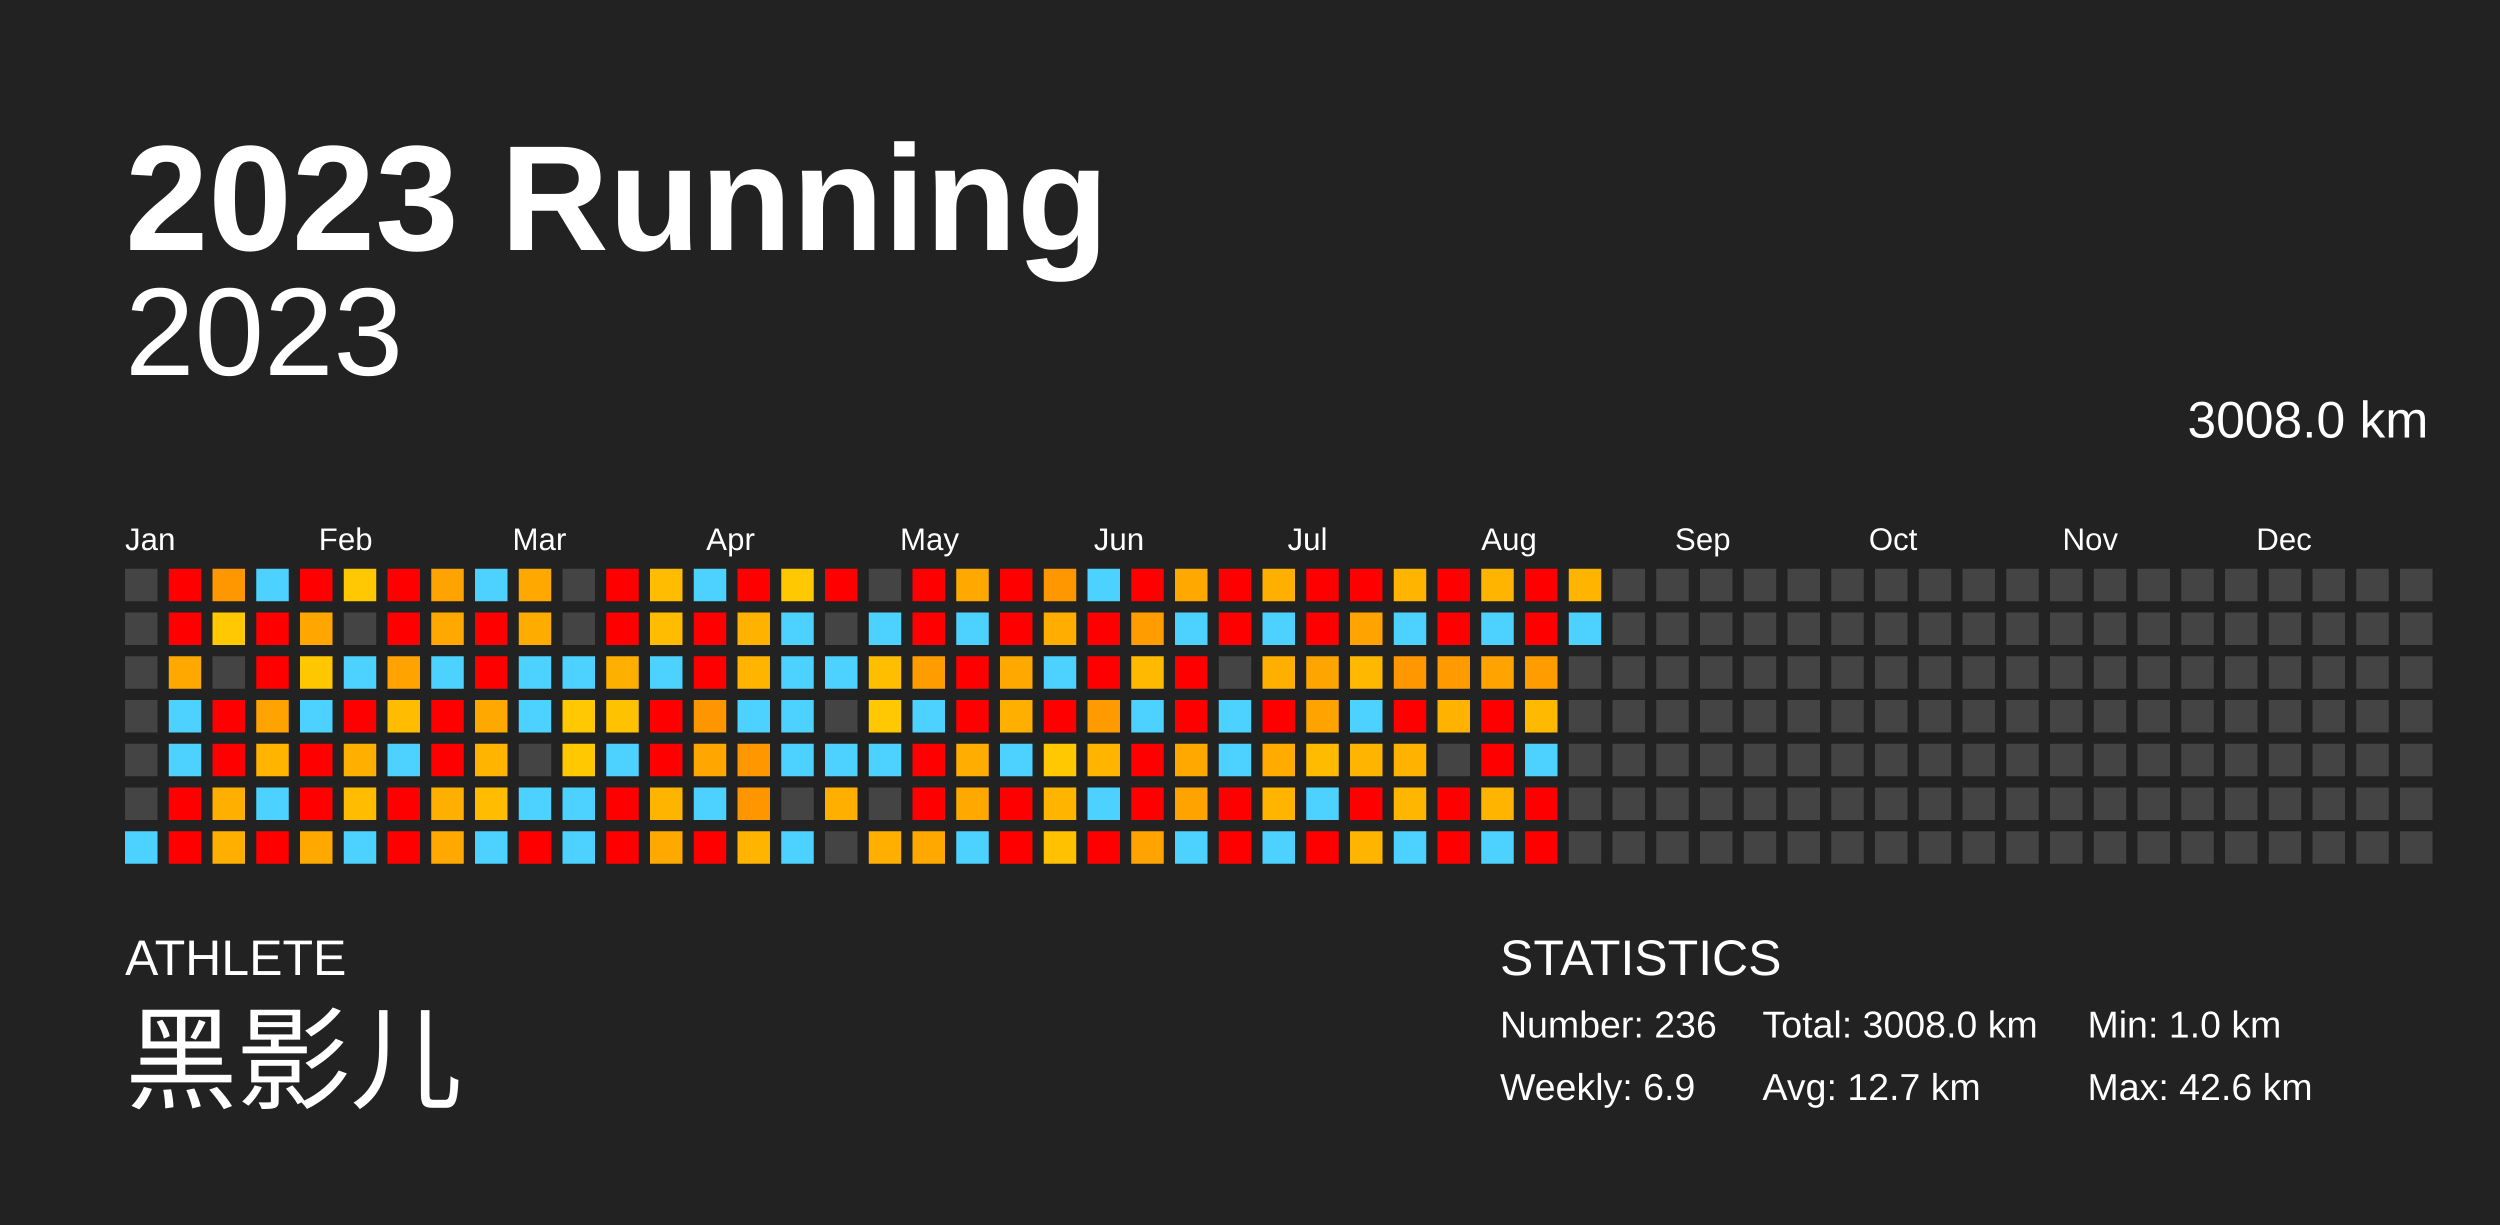
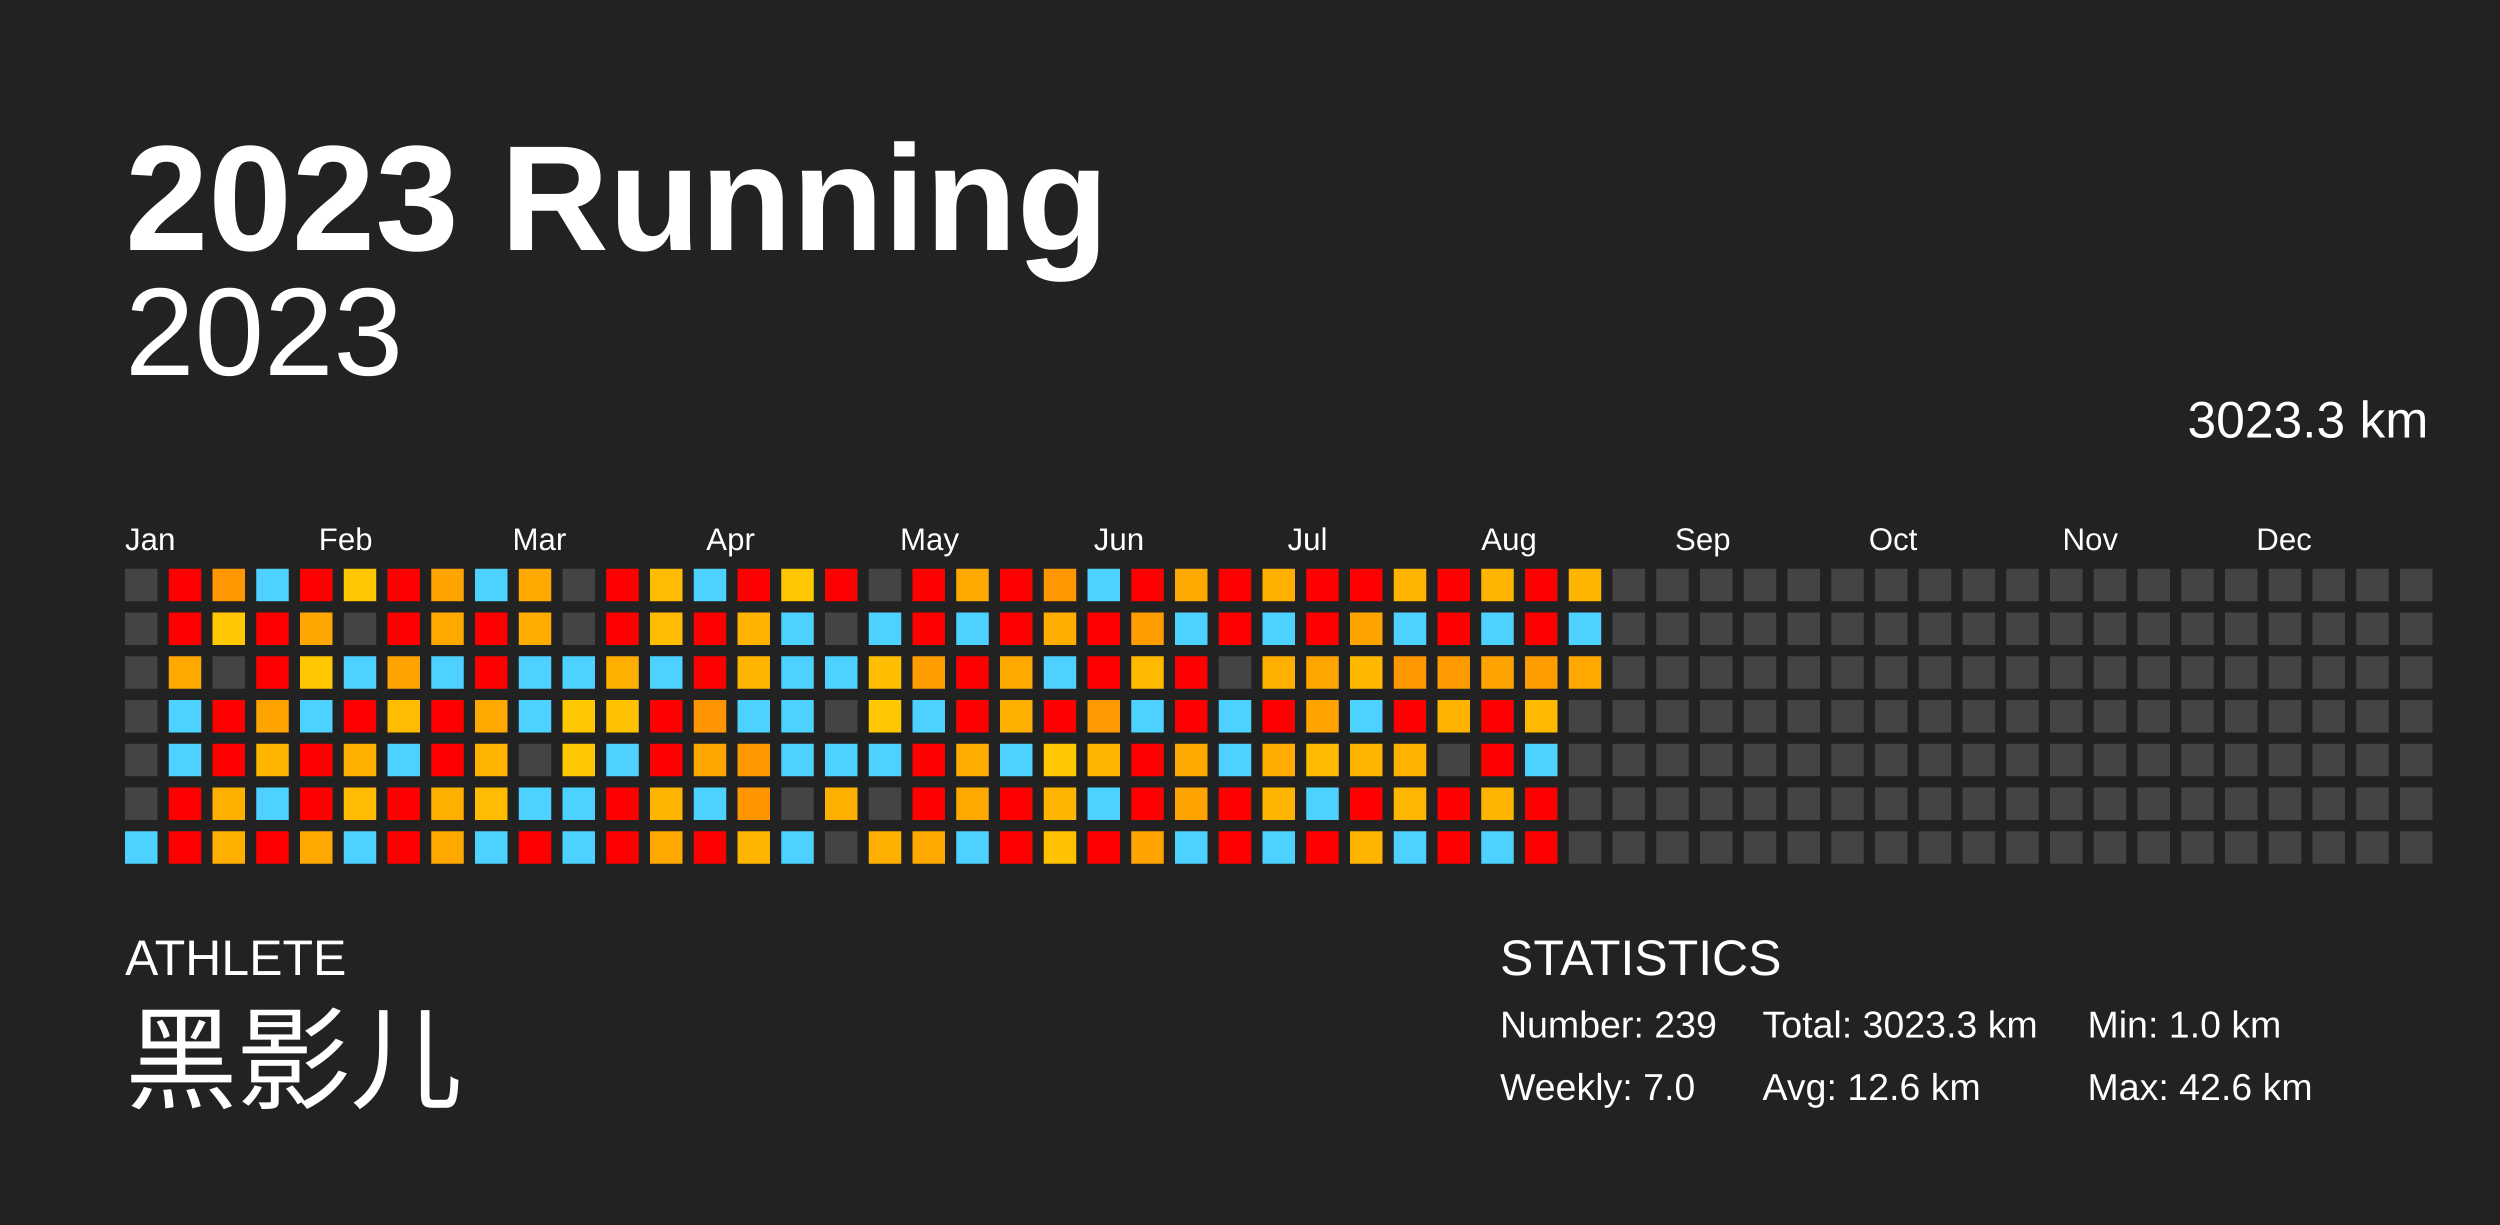
<svg xmlns="http://www.w3.org/2000/svg" baseProfile="full" height="98mm" version="1.1" viewBox="0,0,200,98" width="200mm">
  <defs />
  <rect fill="#222222" height="98" width="200" x="0" y="0" />
  <text fill="#FFFFFF" style="font-size:12px; font-family:Arial; font-weight:bold;" x="10" y="20">2023 Running</text>
  <text fill="#FFFFFF" style="font-size:4px; font-family:Arial" x="10" y="78">ATHLETE</text>
  <text fill="#FFFFFF" style="font-size:9px; font-family:Arial" x="10" y="88">黑影儿</text>
  <text fill="#FFFFFF" style="font-size:4px; font-family:Arial" x="120" y="78">STATISTICS</text>
-   <text fill="#FFFFFF" style="font-size:3px; font-family:Arial" x="120" y="83">Number: 236</text>
-   <text fill="#FFFFFF" style="font-size:3px; font-family:Arial" x="120" y="88">Weekly: 6.9</text>
-   <text fill="#FFFFFF" style="font-size:3px; font-family:Arial" x="141" y="83">Total: 3008.0 km</text>
-   <text fill="#FFFFFF" style="font-size:3px; font-family:Arial" x="141" y="88">Avg: 12.7 km</text>
+   <text fill="#FFFFFF" style="font-size:3px; font-family:Arial" x="120" y="83">Number: 239</text>
+   <text fill="#FFFFFF" style="font-size:3px; font-family:Arial" x="120" y="88">Weekly: 7.0</text>
+   <text fill="#FFFFFF" style="font-size:3px; font-family:Arial" x="141" y="83">Total: 3023.3 km</text>
+   <text fill="#FFFFFF" style="font-size:3px; font-family:Arial" x="141" y="88">Avg: 12.6 km</text>
  <text fill="#FFFFFF" style="font-size:3px; font-family:Arial" x="167" y="83">Min: 1.0 km</text>
  <text fill="#FFFFFF" style="font-size:3px; font-family:Arial" x="167" y="88">Max: 42.6 km</text>
  <text alignment-baseline="hanging" fill="#FFFFFF" style="font-size:10.0px; font-family:Arial;" x="10" y="30">2023</text>
-   <text alignment-baseline="hanging" fill="#FFFFFF" style="font-size:4.125px; font-family:Arial;" x="175" y="35">3008.0 km</text>
+   <text alignment-baseline="hanging" fill="#FFFFFF" style="font-size:4.125px; font-family:Arial;" x="175" y="35">3023.3 km</text>
  <text fill="#FFFFFF" style="font-size:2.5px; font-family:Arial" x="10.0" y="44">Jan</text>
  <text fill="#FFFFFF" style="font-size:2.5px; font-family:Arial" x="25.5" y="44">Feb</text>
  <text fill="#FFFFFF" style="font-size:2.5px; font-family:Arial" x="41.0" y="44">Mar</text>
  <text fill="#FFFFFF" style="font-size:2.5px; font-family:Arial" x="56.5" y="44">Apr</text>
  <text fill="#FFFFFF" style="font-size:2.5px; font-family:Arial" x="72.0" y="44">May</text>
  <text fill="#FFFFFF" style="font-size:2.5px; font-family:Arial" x="87.5" y="44">Jun</text>
  <text fill="#FFFFFF" style="font-size:2.5px; font-family:Arial" x="103.0" y="44">Jul</text>
  <text fill="#FFFFFF" style="font-size:2.5px; font-family:Arial" x="118.5" y="44">Aug</text>
  <text fill="#FFFFFF" style="font-size:2.5px; font-family:Arial" x="134.0" y="44">Sep</text>
  <text fill="#FFFFFF" style="font-size:2.5px; font-family:Arial" x="149.5" y="44">Oct</text>
  <text fill="#FFFFFF" style="font-size:2.5px; font-family:Arial" x="165.0" y="44">Nov</text>
  <text fill="#FFFFFF" style="font-size:2.5px; font-family:Arial" x="180.5" y="44">Dec</text>
  <rect fill="#444444" height="2.6" width="2.6" x="10.0" y="45.5" />
  <rect fill="#444444" height="2.6" width="2.6" x="10.0" y="49.0" />
  <rect fill="#444444" height="2.6" width="2.6" x="10.0" y="52.5" />
  <rect fill="#444444" height="2.6" width="2.6" x="10.0" y="56.0" />
  <rect fill="#444444" height="2.6" width="2.6" x="10.0" y="59.5" />
  <rect fill="#444444" height="2.6" width="2.6" x="10.0" y="63.0" />
  <rect fill="#4dd2ff" height="2.6" width="2.6" x="10.0" y="66.5" />
  <rect fill="red" height="2.6" width="2.6" x="13.5" y="45.5" />
  <rect fill="red" height="2.6" width="2.6" x="13.5" y="49.0" />
  <rect fill="#ffa900" height="2.6" width="2.6" x="13.5" y="52.5" />
  <rect fill="#4dd2ff" height="2.6" width="2.6" x="13.5" y="56.0" />
  <rect fill="#4dd2ff" height="2.6" width="2.6" x="13.5" y="59.5" />
  <rect fill="red" height="2.6" width="2.6" x="13.5" y="63.0" />
  <rect fill="red" height="2.6" width="2.6" x="13.5" y="66.5" />
  <rect fill="#ff9700" height="2.6" width="2.6" x="17.0" y="45.5" />
  <rect fill="#ffc800" height="2.6" width="2.6" x="17.0" y="49.0" />
  <rect fill="#444444" height="2.6" width="2.6" x="17.0" y="52.5" />
  <rect fill="red" height="2.6" width="2.6" x="17.0" y="56.0" />
  <rect fill="red" height="2.6" width="2.6" x="17.0" y="59.5" />
  <rect fill="#ffaf00" height="2.6" width="2.6" x="17.0" y="63.0" />
  <rect fill="#ffaf00" height="2.6" width="2.6" x="17.0" y="66.5" />
  <rect fill="#4dd2ff" height="2.6" width="2.6" x="20.5" y="45.5" />
  <rect fill="red" height="2.6" width="2.6" x="20.5" y="49.0" />
  <rect fill="red" height="2.6" width="2.6" x="20.5" y="52.5" />
  <rect fill="#ffa300" height="2.6" width="2.6" x="20.5" y="56.0" />
  <rect fill="#ffb500" height="2.6" width="2.6" x="20.5" y="59.5" />
  <rect fill="#4dd2ff" height="2.6" width="2.6" x="20.5" y="63.0" />
  <rect fill="red" height="2.6" width="2.6" x="20.5" y="66.5" />
  <rect fill="red" height="2.6" width="2.6" x="24.0" y="45.5" />
  <rect fill="#ffa700" height="2.6" width="2.6" x="24.0" y="49.0" />
  <rect fill="#ffc700" height="2.6" width="2.6" x="24.0" y="52.5" />
  <rect fill="#4dd2ff" height="2.6" width="2.6" x="24.0" y="56.0" />
  <rect fill="red" height="2.6" width="2.6" x="24.0" y="59.5" />
  <rect fill="red" height="2.6" width="2.6" x="24.0" y="63.0" />
  <rect fill="#ffa900" height="2.6" width="2.6" x="24.0" y="66.5" />
  <rect fill="#ffc800" height="2.6" width="2.6" x="27.5" y="45.5" />
  <rect fill="#444444" height="2.6" width="2.6" x="27.5" y="49.0" />
  <rect fill="#4dd2ff" height="2.6" width="2.6" x="27.5" y="52.5" />
  <rect fill="red" height="2.6" width="2.6" x="27.5" y="56.0" />
  <rect fill="#ffaf00" height="2.6" width="2.6" x="27.5" y="59.5" />
  <rect fill="#ffbc00" height="2.6" width="2.6" x="27.5" y="63.0" />
  <rect fill="#4dd2ff" height="2.6" width="2.6" x="27.5" y="66.5" />
  <rect fill="red" height="2.6" width="2.6" x="31.0" y="45.5" />
  <rect fill="red" height="2.6" width="2.6" x="31.0" y="49.0" />
  <rect fill="#ffa300" height="2.6" width="2.6" x="31.0" y="52.5" />
  <rect fill="#ffbc00" height="2.6" width="2.6" x="31.0" y="56.0" />
  <rect fill="#4dd2ff" height="2.6" width="2.6" x="31.0" y="59.5" />
  <rect fill="red" height="2.6" width="2.6" x="31.0" y="63.0" />
  <rect fill="red" height="2.6" width="2.6" x="31.0" y="66.5" />
  <rect fill="#ffa300" height="2.6" width="2.6" x="34.5" y="45.5" />
  <rect fill="#ffa900" height="2.6" width="2.6" x="34.5" y="49.0" />
  <rect fill="#4dd2ff" height="2.6" width="2.6" x="34.5" y="52.5" />
  <rect fill="red" height="2.6" width="2.6" x="34.5" y="56.0" />
  <rect fill="red" height="2.6" width="2.6" x="34.5" y="59.5" />
  <rect fill="#ffaf00" height="2.6" width="2.6" x="34.5" y="63.0" />
  <rect fill="#ffa900" height="2.6" width="2.6" x="34.5" y="66.5" />
  <rect fill="#4dd2ff" height="2.6" width="2.6" x="38.0" y="45.5" />
  <rect fill="red" height="2.6" width="2.6" x="38.0" y="49.0" />
  <rect fill="red" height="2.6" width="2.6" x="38.0" y="52.5" />
  <rect fill="#ffa900" height="2.6" width="2.6" x="38.0" y="56.0" />
  <rect fill="#ffb400" height="2.6" width="2.6" x="38.0" y="59.5" />
  <rect fill="#ffbc00" height="2.6" width="2.6" x="38.0" y="63.0" />
  <rect fill="#4dd2ff" height="2.6" width="2.6" x="38.0" y="66.5" />
  <rect fill="#ffa900" height="2.6" width="2.6" x="41.5" y="45.5" />
  <rect fill="#ffac00" height="2.6" width="2.6" x="41.5" y="49.0" />
  <rect fill="#4dd2ff" height="2.6" width="2.6" x="41.5" y="52.5" />
  <rect fill="#4dd2ff" height="2.6" width="2.6" x="41.5" y="56.0" />
  <rect fill="#444444" height="2.6" width="2.6" x="41.5" y="59.5" />
  <rect fill="#4dd2ff" height="2.6" width="2.6" x="41.5" y="63.0" />
  <rect fill="red" height="2.6" width="2.6" x="41.5" y="66.5" />
  <rect fill="#444444" height="2.6" width="2.6" x="45.0" y="45.5" />
  <rect fill="#444444" height="2.6" width="2.6" x="45.0" y="49.0" />
  <rect fill="#4dd2ff" height="2.6" width="2.6" x="45.0" y="52.5" />
  <rect fill="#ffc800" height="2.6" width="2.6" x="45.0" y="56.0" />
  <rect fill="#ffc800" height="2.6" width="2.6" x="45.0" y="59.5" />
  <rect fill="#4dd2ff" height="2.6" width="2.6" x="45.0" y="63.0" />
  <rect fill="#4dd2ff" height="2.6" width="2.6" x="45.0" y="66.5" />
  <rect fill="red" height="2.6" width="2.6" x="48.5" y="45.5" />
  <rect fill="red" height="2.6" width="2.6" x="48.5" y="49.0" />
  <rect fill="#ffaf00" height="2.6" width="2.6" x="48.5" y="52.5" />
  <rect fill="#ffc200" height="2.6" width="2.6" x="48.5" y="56.0" />
  <rect fill="#4dd2ff" height="2.6" width="2.6" x="48.5" y="59.5" />
  <rect fill="red" height="2.6" width="2.6" x="48.5" y="63.0" />
  <rect fill="red" height="2.6" width="2.6" x="48.5" y="66.5" />
  <rect fill="#ffbc00" height="2.6" width="2.6" x="52.0" y="45.5" />
  <rect fill="#ffbc00" height="2.6" width="2.6" x="52.0" y="49.0" />
  <rect fill="#4dd2ff" height="2.6" width="2.6" x="52.0" y="52.5" />
  <rect fill="red" height="2.6" width="2.6" x="52.0" y="56.0" />
  <rect fill="red" height="2.6" width="2.6" x="52.0" y="59.5" />
  <rect fill="#ffb500" height="2.6" width="2.6" x="52.0" y="63.0" />
  <rect fill="#ffa900" height="2.6" width="2.6" x="52.0" y="66.5" />
  <rect fill="#4dd2ff" height="2.6" width="2.6" x="55.5" y="45.5" />
  <rect fill="red" height="2.6" width="2.6" x="55.5" y="49.0" />
  <rect fill="red" height="2.6" width="2.6" x="55.5" y="52.5" />
  <rect fill="#ff9500" height="2.6" width="2.6" x="55.5" y="56.0" />
  <rect fill="#ffa600" height="2.6" width="2.6" x="55.5" y="59.5" />
  <rect fill="#4dd2ff" height="2.6" width="2.6" x="55.5" y="63.0" />
  <rect fill="red" height="2.6" width="2.6" x="55.5" y="66.5" />
  <rect fill="red" height="2.6" width="2.6" x="59.0" y="45.5" />
  <rect fill="#ffb300" height="2.6" width="2.6" x="59.0" y="49.0" />
  <rect fill="#ffb500" height="2.6" width="2.6" x="59.0" y="52.5" />
  <rect fill="#4dd2ff" height="2.6" width="2.6" x="59.0" y="56.0" />
  <rect fill="#ff9700" height="2.6" width="2.6" x="59.0" y="59.5" />
  <rect fill="#ff9600" height="2.6" width="2.6" x="59.0" y="63.0" />
  <rect fill="#ffb500" height="2.6" width="2.6" x="59.0" y="66.5" />
  <rect fill="#ffc800" height="2.6" width="2.6" x="62.5" y="45.5" />
  <rect fill="#4dd2ff" height="2.6" width="2.6" x="62.5" y="49.0" />
  <rect fill="#4dd2ff" height="2.6" width="2.6" x="62.5" y="52.5" />
  <rect fill="#4dd2ff" height="2.6" width="2.6" x="62.5" y="56.0" />
  <rect fill="#4dd2ff" height="2.6" width="2.6" x="62.5" y="59.5" />
  <rect fill="#444444" height="2.6" width="2.6" x="62.5" y="63.0" />
  <rect fill="#4dd2ff" height="2.6" width="2.6" x="62.5" y="66.5" />
  <rect fill="red" height="2.6" width="2.6" x="66.0" y="45.5" />
  <rect fill="#444444" height="2.6" width="2.6" x="66.0" y="49.0" />
  <rect fill="#4dd2ff" height="2.6" width="2.6" x="66.0" y="52.5" />
  <rect fill="#444444" height="2.6" width="2.6" x="66.0" y="56.0" />
  <rect fill="#4dd2ff" height="2.6" width="2.6" x="66.0" y="59.5" />
  <rect fill="#ffaf00" height="2.6" width="2.6" x="66.0" y="63.0" />
  <rect fill="#444444" height="2.6" width="2.6" x="66.0" y="66.5" />
  <rect fill="#444444" height="2.6" width="2.6" x="69.5" y="45.5" />
  <rect fill="#4dd2ff" height="2.6" width="2.6" x="69.5" y="49.0" />
  <rect fill="#ffbf00" height="2.6" width="2.6" x="69.5" y="52.5" />
  <rect fill="#ffc800" height="2.6" width="2.6" x="69.5" y="56.0" />
  <rect fill="#4dd2ff" height="2.6" width="2.6" x="69.5" y="59.5" />
  <rect fill="#444444" height="2.6" width="2.6" x="69.5" y="63.0" />
  <rect fill="#ffaf00" height="2.6" width="2.6" x="69.5" y="66.5" />
  <rect fill="red" height="2.6" width="2.6" x="73.0" y="45.5" />
  <rect fill="red" height="2.6" width="2.6" x="73.0" y="49.0" />
  <rect fill="#ff9d00" height="2.6" width="2.6" x="73.0" y="52.5" />
  <rect fill="#4dd2ff" height="2.6" width="2.6" x="73.0" y="56.0" />
  <rect fill="red" height="2.6" width="2.6" x="73.0" y="59.5" />
  <rect fill="red" height="2.6" width="2.6" x="73.0" y="63.0" />
  <rect fill="#ffa900" height="2.6" width="2.6" x="73.0" y="66.5" />
  <rect fill="#ffa900" height="2.6" width="2.6" x="76.5" y="45.5" />
  <rect fill="#4dd2ff" height="2.6" width="2.6" x="76.5" y="49.0" />
  <rect fill="red" height="2.6" width="2.6" x="76.5" y="52.5" />
  <rect fill="red" height="2.6" width="2.6" x="76.5" y="56.0" />
  <rect fill="#ffad00" height="2.6" width="2.6" x="76.5" y="59.5" />
  <rect fill="#ffa900" height="2.6" width="2.6" x="76.5" y="63.0" />
  <rect fill="#4dd2ff" height="2.6" width="2.6" x="76.5" y="66.5" />
  <rect fill="red" height="2.6" width="2.6" x="80.0" y="45.5" />
  <rect fill="red" height="2.6" width="2.6" x="80.0" y="49.0" />
  <rect fill="#ffa900" height="2.6" width="2.6" x="80.0" y="52.5" />
  <rect fill="#ffaf00" height="2.6" width="2.6" x="80.0" y="56.0" />
  <rect fill="#4dd2ff" height="2.6" width="2.6" x="80.0" y="59.5" />
  <rect fill="red" height="2.6" width="2.6" x="80.0" y="63.0" />
  <rect fill="red" height="2.6" width="2.6" x="80.0" y="66.5" />
  <rect fill="#ff9700" height="2.6" width="2.6" x="83.5" y="45.5" />
  <rect fill="#ffae00" height="2.6" width="2.6" x="83.5" y="49.0" />
  <rect fill="#4dd2ff" height="2.6" width="2.6" x="83.5" y="52.5" />
  <rect fill="red" height="2.6" width="2.6" x="83.5" y="56.0" />
  <rect fill="#ffc800" height="2.6" width="2.6" x="83.5" y="59.5" />
  <rect fill="#ffb500" height="2.6" width="2.6" x="83.5" y="63.0" />
  <rect fill="#ffc100" height="2.6" width="2.6" x="83.5" y="66.5" />
  <rect fill="#4dd2ff" height="2.6" width="2.6" x="87.0" y="45.5" />
  <rect fill="red" height="2.6" width="2.6" x="87.0" y="49.0" />
  <rect fill="red" height="2.6" width="2.6" x="87.0" y="52.5" />
  <rect fill="#ff9b00" height="2.6" width="2.6" x="87.0" y="56.0" />
  <rect fill="#ffb500" height="2.6" width="2.6" x="87.0" y="59.5" />
  <rect fill="#4dd2ff" height="2.6" width="2.6" x="87.0" y="63.0" />
  <rect fill="red" height="2.6" width="2.6" x="87.0" y="66.5" />
  <rect fill="red" height="2.6" width="2.6" x="90.5" y="45.5" />
  <rect fill="#ff9c00" height="2.6" width="2.6" x="90.5" y="49.0" />
  <rect fill="#ffba00" height="2.6" width="2.6" x="90.5" y="52.5" />
  <rect fill="#4dd2ff" height="2.6" width="2.6" x="90.5" y="56.0" />
  <rect fill="red" height="2.6" width="2.6" x="90.5" y="59.5" />
  <rect fill="red" height="2.6" width="2.6" x="90.5" y="63.0" />
  <rect fill="#ffa300" height="2.6" width="2.6" x="90.5" y="66.5" />
  <rect fill="#ffa900" height="2.6" width="2.6" x="94.0" y="45.5" />
  <rect fill="#4dd2ff" height="2.6" width="2.6" x="94.0" y="49.0" />
  <rect fill="red" height="2.6" width="2.6" x="94.0" y="52.5" />
  <rect fill="red" height="2.6" width="2.6" x="94.0" y="56.0" />
  <rect fill="#ffa900" height="2.6" width="2.6" x="94.0" y="59.5" />
  <rect fill="#ffa300" height="2.6" width="2.6" x="94.0" y="63.0" />
  <rect fill="#4dd2ff" height="2.6" width="2.6" x="94.0" y="66.5" />
  <rect fill="red" height="2.6" width="2.6" x="97.5" y="45.5" />
  <rect fill="red" height="2.6" width="2.6" x="97.5" y="49.0" />
  <rect fill="#444444" height="2.6" width="2.6" x="97.5" y="52.5" />
  <rect fill="#4dd2ff" height="2.6" width="2.6" x="97.5" y="56.0" />
  <rect fill="#4dd2ff" height="2.6" width="2.6" x="97.5" y="59.5" />
  <rect fill="red" height="2.6" width="2.6" x="97.5" y="63.0" />
  <rect fill="red" height="2.6" width="2.6" x="97.5" y="66.5" />
  <rect fill="#ffaf00" height="2.6" width="2.6" x="101.0" y="45.5" />
  <rect fill="#4dd2ff" height="2.6" width="2.6" x="101.0" y="49.0" />
  <rect fill="#ffaf00" height="2.6" width="2.6" x="101.0" y="52.5" />
  <rect fill="red" height="2.6" width="2.6" x="101.0" y="56.0" />
  <rect fill="#ffab00" height="2.6" width="2.6" x="101.0" y="59.5" />
  <rect fill="#ffb500" height="2.6" width="2.6" x="101.0" y="63.0" />
  <rect fill="#4dd2ff" height="2.6" width="2.6" x="101.0" y="66.5" />
  <rect fill="red" height="2.6" width="2.6" x="104.5" y="45.5" />
  <rect fill="red" height="2.6" width="2.6" x="104.5" y="49.0" />
  <rect fill="#ffa500" height="2.6" width="2.6" x="104.5" y="52.5" />
  <rect fill="#ffa300" height="2.6" width="2.6" x="104.5" y="56.0" />
  <rect fill="#ffbb00" height="2.6" width="2.6" x="104.5" y="59.5" />
  <rect fill="#4dd2ff" height="2.6" width="2.6" x="104.5" y="63.0" />
  <rect fill="red" height="2.6" width="2.6" x="104.5" y="66.5" />
  <rect fill="red" height="2.6" width="2.6" x="108.0" y="45.5" />
  <rect fill="#ffa300" height="2.6" width="2.6" x="108.0" y="49.0" />
  <rect fill="#ffb800" height="2.6" width="2.6" x="108.0" y="52.5" />
  <rect fill="#4dd2ff" height="2.6" width="2.6" x="108.0" y="56.0" />
  <rect fill="#ffb400" height="2.6" width="2.6" x="108.0" y="59.5" />
  <rect fill="red" height="2.6" width="2.6" x="108.0" y="63.0" />
  <rect fill="#ffb500" height="2.6" width="2.6" x="108.0" y="66.5" />
  <rect fill="#ffb500" height="2.6" width="2.6" x="111.5" y="45.5" />
  <rect fill="#4dd2ff" height="2.6" width="2.6" x="111.5" y="49.0" />
  <rect fill="#ff9700" height="2.6" width="2.6" x="111.5" y="52.5" />
  <rect fill="red" height="2.6" width="2.6" x="111.5" y="56.0" />
  <rect fill="#ffb300" height="2.6" width="2.6" x="111.5" y="59.5" />
  <rect fill="#ffb600" height="2.6" width="2.6" x="111.5" y="63.0" />
  <rect fill="#4dd2ff" height="2.6" width="2.6" x="111.5" y="66.5" />
  <rect fill="red" height="2.6" width="2.6" x="115.0" y="45.5" />
  <rect fill="red" height="2.6" width="2.6" x="115.0" y="49.0" />
  <rect fill="#ff9b00" height="2.6" width="2.6" x="115.0" y="52.5" />
  <rect fill="#ffb300" height="2.6" width="2.6" x="115.0" y="56.0" />
  <rect fill="#444444" height="2.6" width="2.6" x="115.0" y="59.5" />
  <rect fill="red" height="2.6" width="2.6" x="115.0" y="63.0" />
  <rect fill="red" height="2.6" width="2.6" x="115.0" y="66.5" />
  <rect fill="#ffb500" height="2.6" width="2.6" x="118.5" y="45.5" />
  <rect fill="#4dd2ff" height="2.6" width="2.6" x="118.5" y="49.0" />
  <rect fill="#ffa300" height="2.6" width="2.6" x="118.5" y="52.5" />
  <rect fill="red" height="2.6" width="2.6" x="118.5" y="56.0" />
  <rect fill="red" height="2.6" width="2.6" x="118.5" y="59.5" />
  <rect fill="#ffb500" height="2.6" width="2.6" x="118.5" y="63.0" />
  <rect fill="#4dd2ff" height="2.6" width="2.6" x="118.5" y="66.5" />
  <rect fill="red" height="2.6" width="2.6" x="122.0" y="45.5" />
  <rect fill="red" height="2.6" width="2.6" x="122.0" y="49.0" />
  <rect fill="#ff9d00" height="2.6" width="2.6" x="122.0" y="52.5" />
  <rect fill="#ffba00" height="2.6" width="2.6" x="122.0" y="56.0" />
  <rect fill="#4dd2ff" height="2.6" width="2.6" x="122.0" y="59.5" />
  <rect fill="red" height="2.6" width="2.6" x="122.0" y="63.0" />
  <rect fill="red" height="2.6" width="2.6" x="122.0" y="66.5" />
  <rect fill="#ffb500" height="2.6" width="2.6" x="125.5" y="45.5" />
  <rect fill="#4dd2ff" height="2.6" width="2.6" x="125.5" y="49.0" />
-   <rect fill="#444444" height="2.6" width="2.6" x="125.5" y="52.5" />
+   <rect fill="#ffa800" height="2.6" width="2.6" x="125.5" y="52.5" />
  <rect fill="#444444" height="2.6" width="2.6" x="125.5" y="56.0" />
  <rect fill="#444444" height="2.6" width="2.6" x="125.5" y="59.5" />
  <rect fill="#444444" height="2.6" width="2.6" x="125.5" y="63.0" />
  <rect fill="#444444" height="2.6" width="2.6" x="125.5" y="66.5" />
  <rect fill="#444444" height="2.6" width="2.6" x="129.0" y="45.5" />
  <rect fill="#444444" height="2.6" width="2.6" x="129.0" y="49.0" />
  <rect fill="#444444" height="2.6" width="2.6" x="129.0" y="52.5" />
  <rect fill="#444444" height="2.6" width="2.6" x="129.0" y="56.0" />
  <rect fill="#444444" height="2.6" width="2.6" x="129.0" y="59.5" />
  <rect fill="#444444" height="2.6" width="2.6" x="129.0" y="63.0" />
  <rect fill="#444444" height="2.6" width="2.6" x="129.0" y="66.5" />
  <rect fill="#444444" height="2.6" width="2.6" x="132.5" y="45.5" />
  <rect fill="#444444" height="2.6" width="2.6" x="132.5" y="49.0" />
  <rect fill="#444444" height="2.6" width="2.6" x="132.5" y="52.5" />
  <rect fill="#444444" height="2.6" width="2.6" x="132.5" y="56.0" />
  <rect fill="#444444" height="2.6" width="2.6" x="132.5" y="59.5" />
  <rect fill="#444444" height="2.6" width="2.6" x="132.5" y="63.0" />
  <rect fill="#444444" height="2.6" width="2.6" x="132.5" y="66.5" />
  <rect fill="#444444" height="2.6" width="2.6" x="136.0" y="45.5" />
  <rect fill="#444444" height="2.6" width="2.6" x="136.0" y="49.0" />
  <rect fill="#444444" height="2.6" width="2.6" x="136.0" y="52.5" />
  <rect fill="#444444" height="2.6" width="2.6" x="136.0" y="56.0" />
  <rect fill="#444444" height="2.6" width="2.6" x="136.0" y="59.5" />
  <rect fill="#444444" height="2.6" width="2.6" x="136.0" y="63.0" />
  <rect fill="#444444" height="2.6" width="2.6" x="136.0" y="66.5" />
  <rect fill="#444444" height="2.6" width="2.6" x="139.5" y="45.5" />
  <rect fill="#444444" height="2.6" width="2.6" x="139.5" y="49.0" />
  <rect fill="#444444" height="2.6" width="2.6" x="139.5" y="52.5" />
  <rect fill="#444444" height="2.6" width="2.6" x="139.5" y="56.0" />
  <rect fill="#444444" height="2.6" width="2.6" x="139.5" y="59.5" />
  <rect fill="#444444" height="2.6" width="2.6" x="139.5" y="63.0" />
  <rect fill="#444444" height="2.6" width="2.6" x="139.5" y="66.5" />
  <rect fill="#444444" height="2.6" width="2.6" x="143.0" y="45.5" />
  <rect fill="#444444" height="2.6" width="2.6" x="143.0" y="49.0" />
  <rect fill="#444444" height="2.6" width="2.6" x="143.0" y="52.5" />
  <rect fill="#444444" height="2.6" width="2.6" x="143.0" y="56.0" />
  <rect fill="#444444" height="2.6" width="2.6" x="143.0" y="59.5" />
  <rect fill="#444444" height="2.6" width="2.6" x="143.0" y="63.0" />
  <rect fill="#444444" height="2.6" width="2.6" x="143.0" y="66.5" />
  <rect fill="#444444" height="2.6" width="2.6" x="146.5" y="45.5" />
  <rect fill="#444444" height="2.6" width="2.6" x="146.5" y="49.0" />
  <rect fill="#444444" height="2.6" width="2.6" x="146.5" y="52.5" />
  <rect fill="#444444" height="2.6" width="2.6" x="146.5" y="56.0" />
  <rect fill="#444444" height="2.6" width="2.6" x="146.5" y="59.5" />
  <rect fill="#444444" height="2.6" width="2.6" x="146.5" y="63.0" />
  <rect fill="#444444" height="2.6" width="2.6" x="146.5" y="66.5" />
  <rect fill="#444444" height="2.6" width="2.6" x="150.0" y="45.5" />
  <rect fill="#444444" height="2.6" width="2.6" x="150.0" y="49.0" />
  <rect fill="#444444" height="2.6" width="2.6" x="150.0" y="52.5" />
  <rect fill="#444444" height="2.6" width="2.6" x="150.0" y="56.0" />
  <rect fill="#444444" height="2.6" width="2.6" x="150.0" y="59.5" />
  <rect fill="#444444" height="2.6" width="2.6" x="150.0" y="63.0" />
  <rect fill="#444444" height="2.6" width="2.6" x="150.0" y="66.5" />
  <rect fill="#444444" height="2.6" width="2.6" x="153.5" y="45.5" />
  <rect fill="#444444" height="2.6" width="2.6" x="153.5" y="49.0" />
  <rect fill="#444444" height="2.6" width="2.6" x="153.5" y="52.5" />
  <rect fill="#444444" height="2.6" width="2.6" x="153.5" y="56.0" />
  <rect fill="#444444" height="2.6" width="2.6" x="153.5" y="59.5" />
  <rect fill="#444444" height="2.6" width="2.6" x="153.5" y="63.0" />
  <rect fill="#444444" height="2.6" width="2.6" x="153.5" y="66.5" />
  <rect fill="#444444" height="2.6" width="2.6" x="157.0" y="45.5" />
  <rect fill="#444444" height="2.6" width="2.6" x="157.0" y="49.0" />
  <rect fill="#444444" height="2.6" width="2.6" x="157.0" y="52.5" />
  <rect fill="#444444" height="2.6" width="2.6" x="157.0" y="56.0" />
  <rect fill="#444444" height="2.6" width="2.6" x="157.0" y="59.5" />
  <rect fill="#444444" height="2.6" width="2.6" x="157.0" y="63.0" />
  <rect fill="#444444" height="2.6" width="2.6" x="157.0" y="66.5" />
  <rect fill="#444444" height="2.6" width="2.6" x="160.5" y="45.5" />
  <rect fill="#444444" height="2.6" width="2.6" x="160.5" y="49.0" />
  <rect fill="#444444" height="2.6" width="2.6" x="160.5" y="52.5" />
  <rect fill="#444444" height="2.6" width="2.6" x="160.5" y="56.0" />
  <rect fill="#444444" height="2.6" width="2.6" x="160.5" y="59.5" />
  <rect fill="#444444" height="2.6" width="2.6" x="160.5" y="63.0" />
  <rect fill="#444444" height="2.6" width="2.6" x="160.5" y="66.5" />
  <rect fill="#444444" height="2.6" width="2.6" x="164.0" y="45.5" />
  <rect fill="#444444" height="2.6" width="2.6" x="164.0" y="49.0" />
  <rect fill="#444444" height="2.6" width="2.6" x="164.0" y="52.5" />
  <rect fill="#444444" height="2.6" width="2.6" x="164.0" y="56.0" />
  <rect fill="#444444" height="2.6" width="2.6" x="164.0" y="59.5" />
  <rect fill="#444444" height="2.6" width="2.6" x="164.0" y="63.0" />
  <rect fill="#444444" height="2.6" width="2.6" x="164.0" y="66.5" />
  <rect fill="#444444" height="2.6" width="2.6" x="167.5" y="45.5" />
  <rect fill="#444444" height="2.6" width="2.6" x="167.5" y="49.0" />
  <rect fill="#444444" height="2.6" width="2.6" x="167.5" y="52.5" />
  <rect fill="#444444" height="2.6" width="2.6" x="167.5" y="56.0" />
  <rect fill="#444444" height="2.6" width="2.6" x="167.5" y="59.5" />
  <rect fill="#444444" height="2.6" width="2.6" x="167.5" y="63.0" />
  <rect fill="#444444" height="2.6" width="2.6" x="167.5" y="66.5" />
  <rect fill="#444444" height="2.6" width="2.6" x="171.0" y="45.5" />
  <rect fill="#444444" height="2.6" width="2.6" x="171.0" y="49.0" />
  <rect fill="#444444" height="2.6" width="2.6" x="171.0" y="52.5" />
  <rect fill="#444444" height="2.6" width="2.6" x="171.0" y="56.0" />
  <rect fill="#444444" height="2.6" width="2.6" x="171.0" y="59.5" />
  <rect fill="#444444" height="2.6" width="2.6" x="171.0" y="63.0" />
  <rect fill="#444444" height="2.6" width="2.6" x="171.0" y="66.5" />
  <rect fill="#444444" height="2.6" width="2.6" x="174.5" y="45.5" />
  <rect fill="#444444" height="2.6" width="2.6" x="174.5" y="49.0" />
  <rect fill="#444444" height="2.6" width="2.6" x="174.5" y="52.5" />
  <rect fill="#444444" height="2.6" width="2.6" x="174.5" y="56.0" />
  <rect fill="#444444" height="2.6" width="2.6" x="174.5" y="59.5" />
  <rect fill="#444444" height="2.6" width="2.6" x="174.5" y="63.0" />
  <rect fill="#444444" height="2.6" width="2.6" x="174.5" y="66.5" />
  <rect fill="#444444" height="2.6" width="2.6" x="178.0" y="45.5" />
  <rect fill="#444444" height="2.6" width="2.6" x="178.0" y="49.0" />
  <rect fill="#444444" height="2.6" width="2.6" x="178.0" y="52.5" />
  <rect fill="#444444" height="2.6" width="2.6" x="178.0" y="56.0" />
  <rect fill="#444444" height="2.6" width="2.6" x="178.0" y="59.5" />
  <rect fill="#444444" height="2.6" width="2.6" x="178.0" y="63.0" />
  <rect fill="#444444" height="2.6" width="2.6" x="178.0" y="66.5" />
  <rect fill="#444444" height="2.6" width="2.6" x="181.5" y="45.5" />
  <rect fill="#444444" height="2.6" width="2.6" x="181.5" y="49.0" />
  <rect fill="#444444" height="2.6" width="2.6" x="181.5" y="52.5" />
  <rect fill="#444444" height="2.6" width="2.6" x="181.5" y="56.0" />
  <rect fill="#444444" height="2.6" width="2.6" x="181.5" y="59.5" />
  <rect fill="#444444" height="2.6" width="2.6" x="181.5" y="63.0" />
  <rect fill="#444444" height="2.6" width="2.6" x="181.5" y="66.5" />
  <rect fill="#444444" height="2.6" width="2.6" x="185.0" y="45.5" />
  <rect fill="#444444" height="2.6" width="2.6" x="185.0" y="49.0" />
  <rect fill="#444444" height="2.6" width="2.6" x="185.0" y="52.5" />
  <rect fill="#444444" height="2.6" width="2.6" x="185.0" y="56.0" />
  <rect fill="#444444" height="2.6" width="2.6" x="185.0" y="59.5" />
  <rect fill="#444444" height="2.6" width="2.6" x="185.0" y="63.0" />
  <rect fill="#444444" height="2.6" width="2.6" x="185.0" y="66.5" />
  <rect fill="#444444" height="2.6" width="2.6" x="188.5" y="45.5" />
  <rect fill="#444444" height="2.6" width="2.6" x="188.5" y="49.0" />
  <rect fill="#444444" height="2.6" width="2.6" x="188.5" y="52.5" />
  <rect fill="#444444" height="2.6" width="2.6" x="188.5" y="56.0" />
  <rect fill="#444444" height="2.6" width="2.6" x="188.5" y="59.5" />
  <rect fill="#444444" height="2.6" width="2.6" x="188.5" y="63.0" />
  <rect fill="#444444" height="2.6" width="2.6" x="188.5" y="66.5" />
  <rect fill="#444444" height="2.6" width="2.6" x="192.0" y="45.5" />
  <rect fill="#444444" height="2.6" width="2.6" x="192.0" y="49.0" />
  <rect fill="#444444" height="2.6" width="2.6" x="192.0" y="52.5" />
  <rect fill="#444444" height="2.6" width="2.6" x="192.0" y="56.0" />
  <rect fill="#444444" height="2.6" width="2.6" x="192.0" y="59.5" />
  <rect fill="#444444" height="2.6" width="2.6" x="192.0" y="63.0" />
  <rect fill="#444444" height="2.6" width="2.6" x="192.0" y="66.5" />
</svg>
